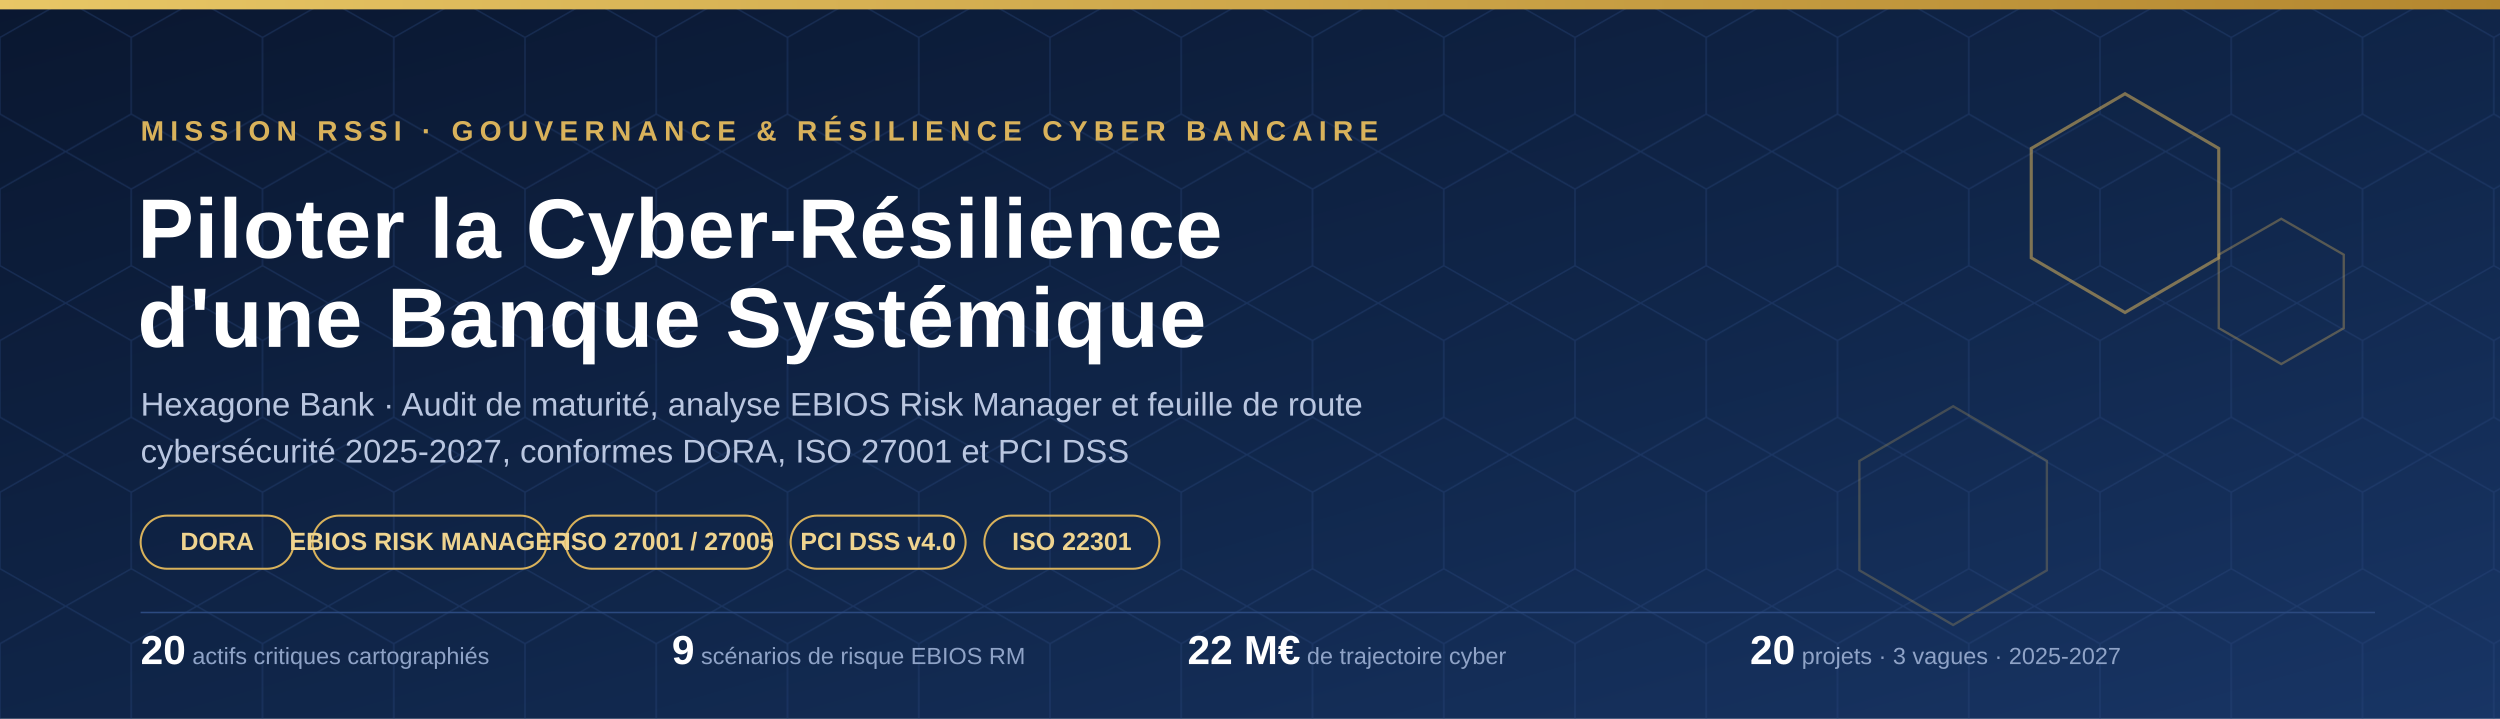
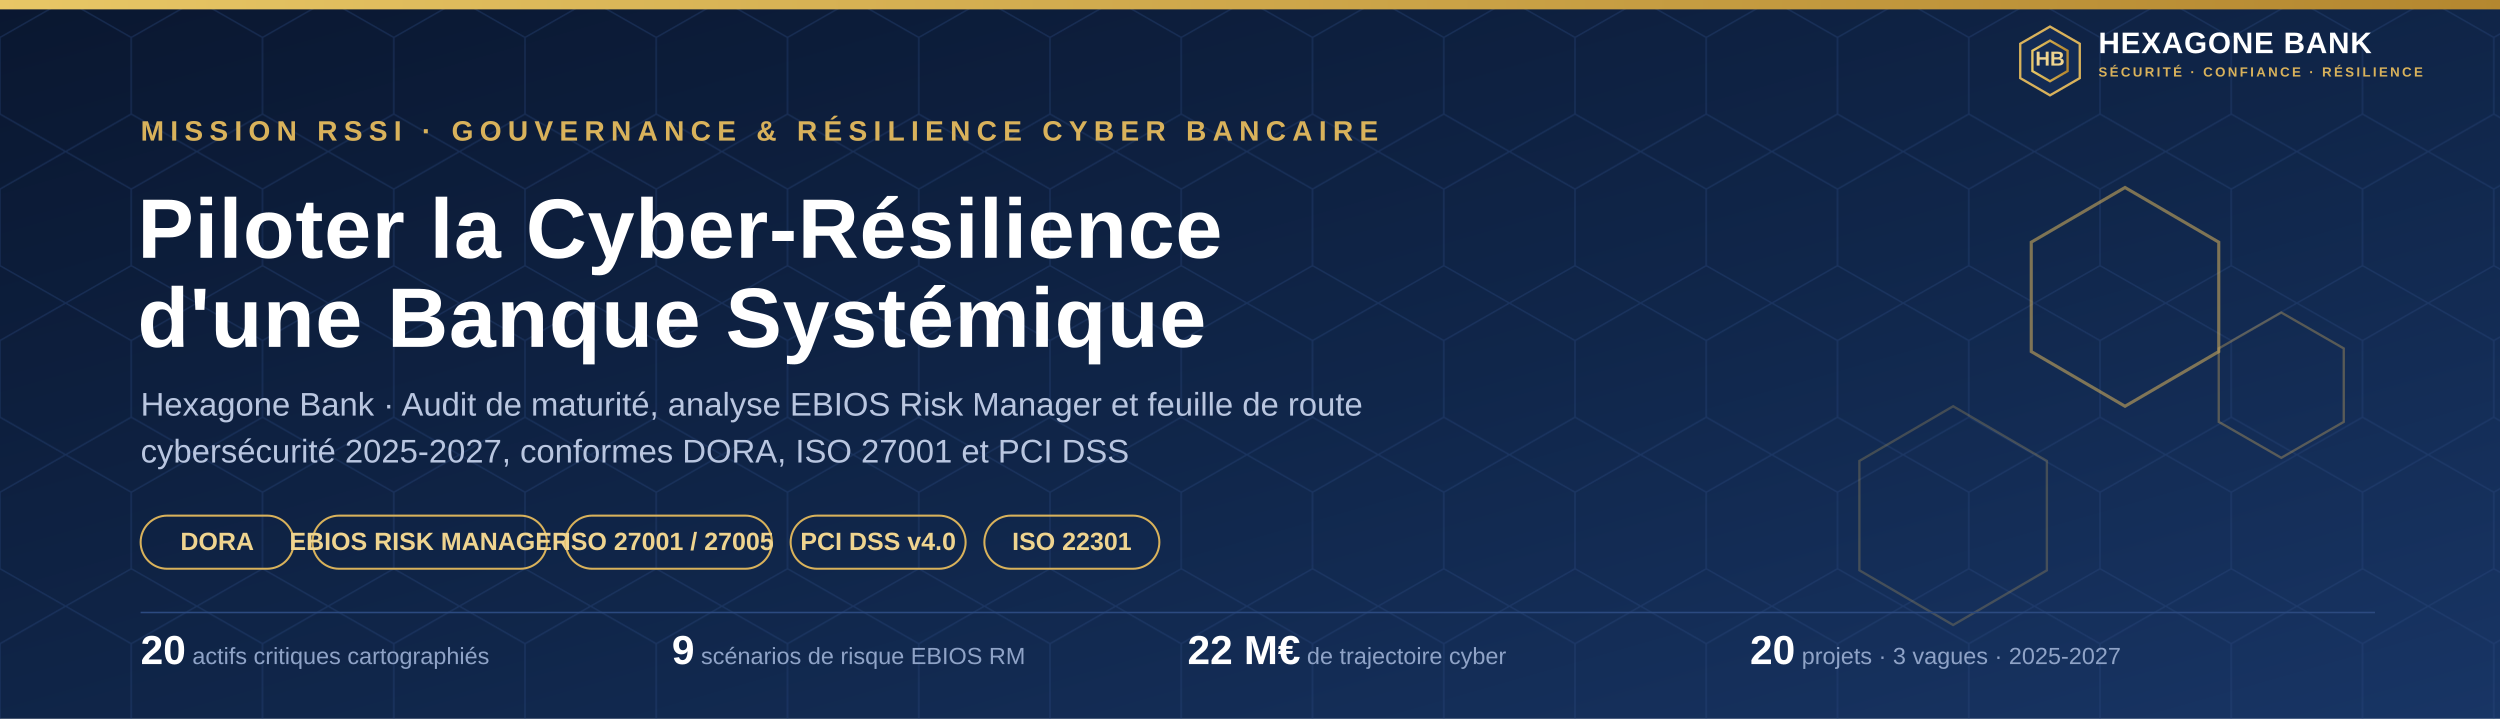
<svg xmlns="http://www.w3.org/2000/svg" viewBox="0 0 1600 460" font-family="Arial, Helvetica, sans-serif">
  <defs>
    <linearGradient id="bg" x1="0%" y1="0%" x2="100%" y2="100%">
      <stop offset="0%" stop-color="#0A1730" />
      <stop offset="55%" stop-color="#10264A" />
      <stop offset="100%" stop-color="#183565" />
    </linearGradient>
    <linearGradient id="gold" x1="0%" y1="0%" x2="100%" y2="0%">
      <stop offset="0%" stop-color="#E8C766" />
      <stop offset="100%" stop-color="#B4872F" />
    </linearGradient>
    <pattern id="hexpat" width="84" height="97" patternUnits="userSpaceOnUse" patternTransform="translate(0,0)">
      <polygon points="42,0 84,24 84,73 42,97 0,73 0,24" fill="none" stroke="#2C4A80" stroke-width="1" opacity="0.35" />
    </pattern>
  </defs>
  <rect width="1600" height="460" fill="url(#bg)" />
  <rect width="1600" height="460" fill="url(#hexpat)" />
  <rect x="0" y="0" width="1600" height="6" fill="url(#gold)" />
-   <polygon points="1360,60 1420,95 1420,165 1360,200 1300,165 1300,95" fill="none" stroke="#D9B25B" stroke-width="2" opacity="0.55" />
-   <polygon points="1460,140 1500,163 1500,210 1460,233 1420,210 1420,163" fill="none" stroke="#D9B25B" stroke-width="1.5" opacity="0.35" />
+   <polygon points="1360,120 1420,155 1420,225 1360,260 1300,225 1300,155" fill="none" stroke="#D9B25B" stroke-width="2" opacity="0.55" />
+   <polygon points="1460,200 1500,223 1500,270 1460,293 1420,270 1420,223" fill="none" stroke="#D9B25B" stroke-width="1.5" opacity="0.35" />
  <polygon points="1250,260 1310,295 1310,365 1250,400 1190,365 1190,295" fill="none" stroke="#D9B25B" stroke-width="1.5" opacity="0.25" />
+   <g>
+     <polygon points="1312,17 1331.05,28 1331.05,50 1312,61 1292.95,50 1292.95,28" fill="#132B54" stroke="#D9B25B" stroke-width="1.5" />
+     <polygon points="1312,26 1323.26,32.5 1323.26,45.5 1312,52 1300.74,45.5 1300.74,32.5" fill="none" stroke="url(#gold)" stroke-width="1.5" />
+     <text x="1312" y="42" fill="#EFD48F" font-size="13" font-weight="800" text-anchor="middle">HB</text>
+     <text x="1343" y="34" fill="#FFFFFF" font-size="19" font-weight="800" letter-spacing="0.5">HEXAGONE BANK</text>
+     <text x="1343" y="49" fill="#D9B25B" font-size="8.5" font-weight="700" letter-spacing="1.5">SÉCURITÉ · CONFIANCE · RÉSILIENCE</text>
+   </g>
  <text x="90" y="90" fill="#D9B25B" font-size="18" letter-spacing="4" font-weight="700">MISSION RSSI · GOUVERNANCE &amp; RÉSILIENCE CYBER BANCAIRE</text>
  <text x="88" y="165" fill="#FFFFFF" font-size="54" font-weight="800" letter-spacing="0.5">Piloter la Cyber-Résilience</text>
  <text x="88" y="222" fill="#FFFFFF" font-size="54" font-weight="800" letter-spacing="0.5">d'une Banque Systémique</text>
  <text x="90" y="266" fill="#B9C6E0" font-size="21">Hexagone Bank · Audit de maturité, analyse EBIOS Risk Manager et feuille de route</text>
  <text x="90" y="296" fill="#B9C6E0" font-size="21">cybersécurité 2025-2027, conformes DORA, ISO 27001 et PCI DSS</text>
  <g font-size="16" font-weight="700">
    <g>
      <rect x="90" y="330" width="98" height="34" rx="17" fill="none" stroke="#D9B25B" stroke-width="1.3" />
      <text x="139" y="352" fill="#EFD48F" text-anchor="middle">DORA</text>
    </g>
    <g>
      <rect x="200" y="330" width="150" height="34" rx="17" fill="none" stroke="#D9B25B" stroke-width="1.3" />
      <text x="275" y="352" fill="#EFD48F" text-anchor="middle">EBIOS RISK MANAGER</text>
    </g>
    <g>
      <rect x="362" y="330" width="132" height="34" rx="17" fill="none" stroke="#D9B25B" stroke-width="1.3" />
      <text x="428" y="352" fill="#EFD48F" text-anchor="middle">ISO 27001 / 27005</text>
    </g>
    <g>
      <rect x="506" y="330" width="112" height="34" rx="17" fill="none" stroke="#D9B25B" stroke-width="1.3" />
      <text x="562" y="352" fill="#EFD48F" text-anchor="middle">PCI DSS v4.0</text>
    </g>
    <g>
      <rect x="630" y="330" width="112" height="34" rx="17" fill="none" stroke="#D9B25B" stroke-width="1.3" />
      <text x="686" y="352" fill="#EFD48F" text-anchor="middle">ISO 22301</text>
    </g>
  </g>
  <line x1="90" y1="392" x2="1520" y2="392" stroke="#2C4A80" stroke-width="1" />
  <g font-size="15" fill="#8FA3C7">
    <text x="90" y="425">
      <tspan font-size="26" font-weight="800" fill="#FFFFFF">20</tspan> actifs critiques cartographiés</text>
    <text x="430" y="425">
      <tspan font-size="26" font-weight="800" fill="#FFFFFF">9</tspan> scénarios de risque EBIOS RM</text>
    <text x="760" y="425">
      <tspan font-size="26" font-weight="800" fill="#FFFFFF">22 M€</tspan> de trajectoire cyber</text>
    <text x="1120" y="425">
      <tspan font-size="26" font-weight="800" fill="#FFFFFF">20</tspan> projets · 3 vagues · 2025-2027</text>
  </g>
</svg>
